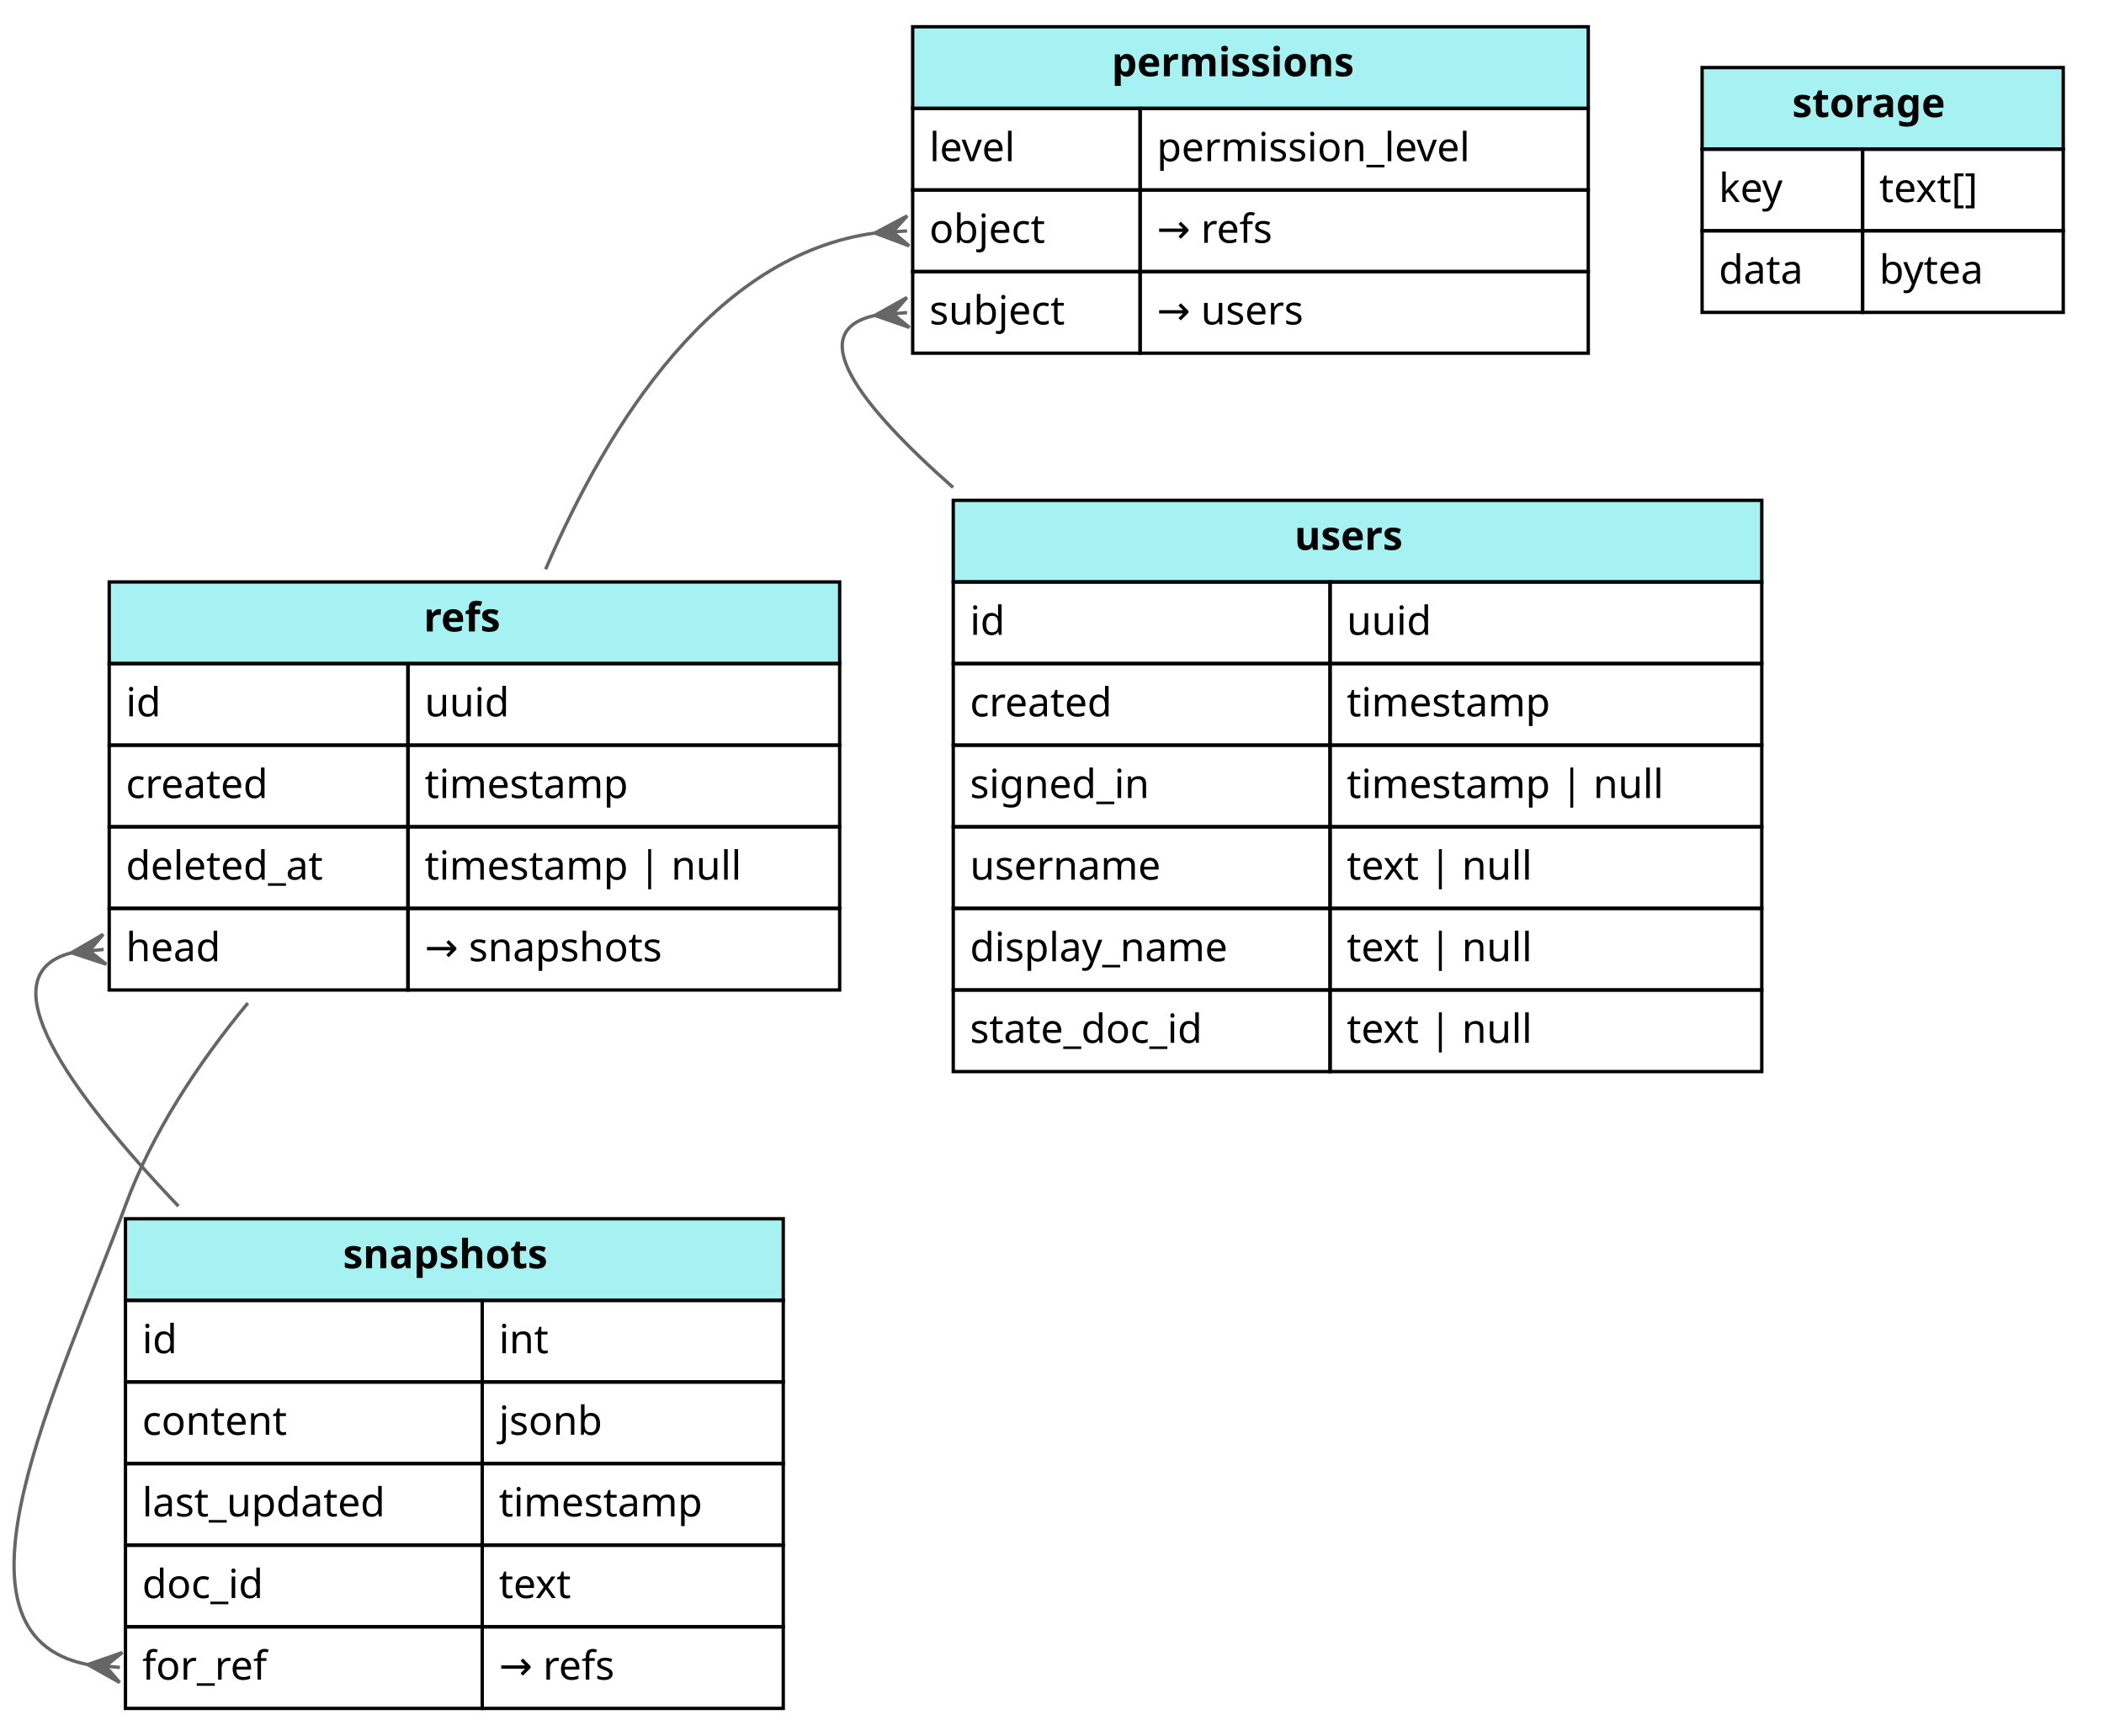
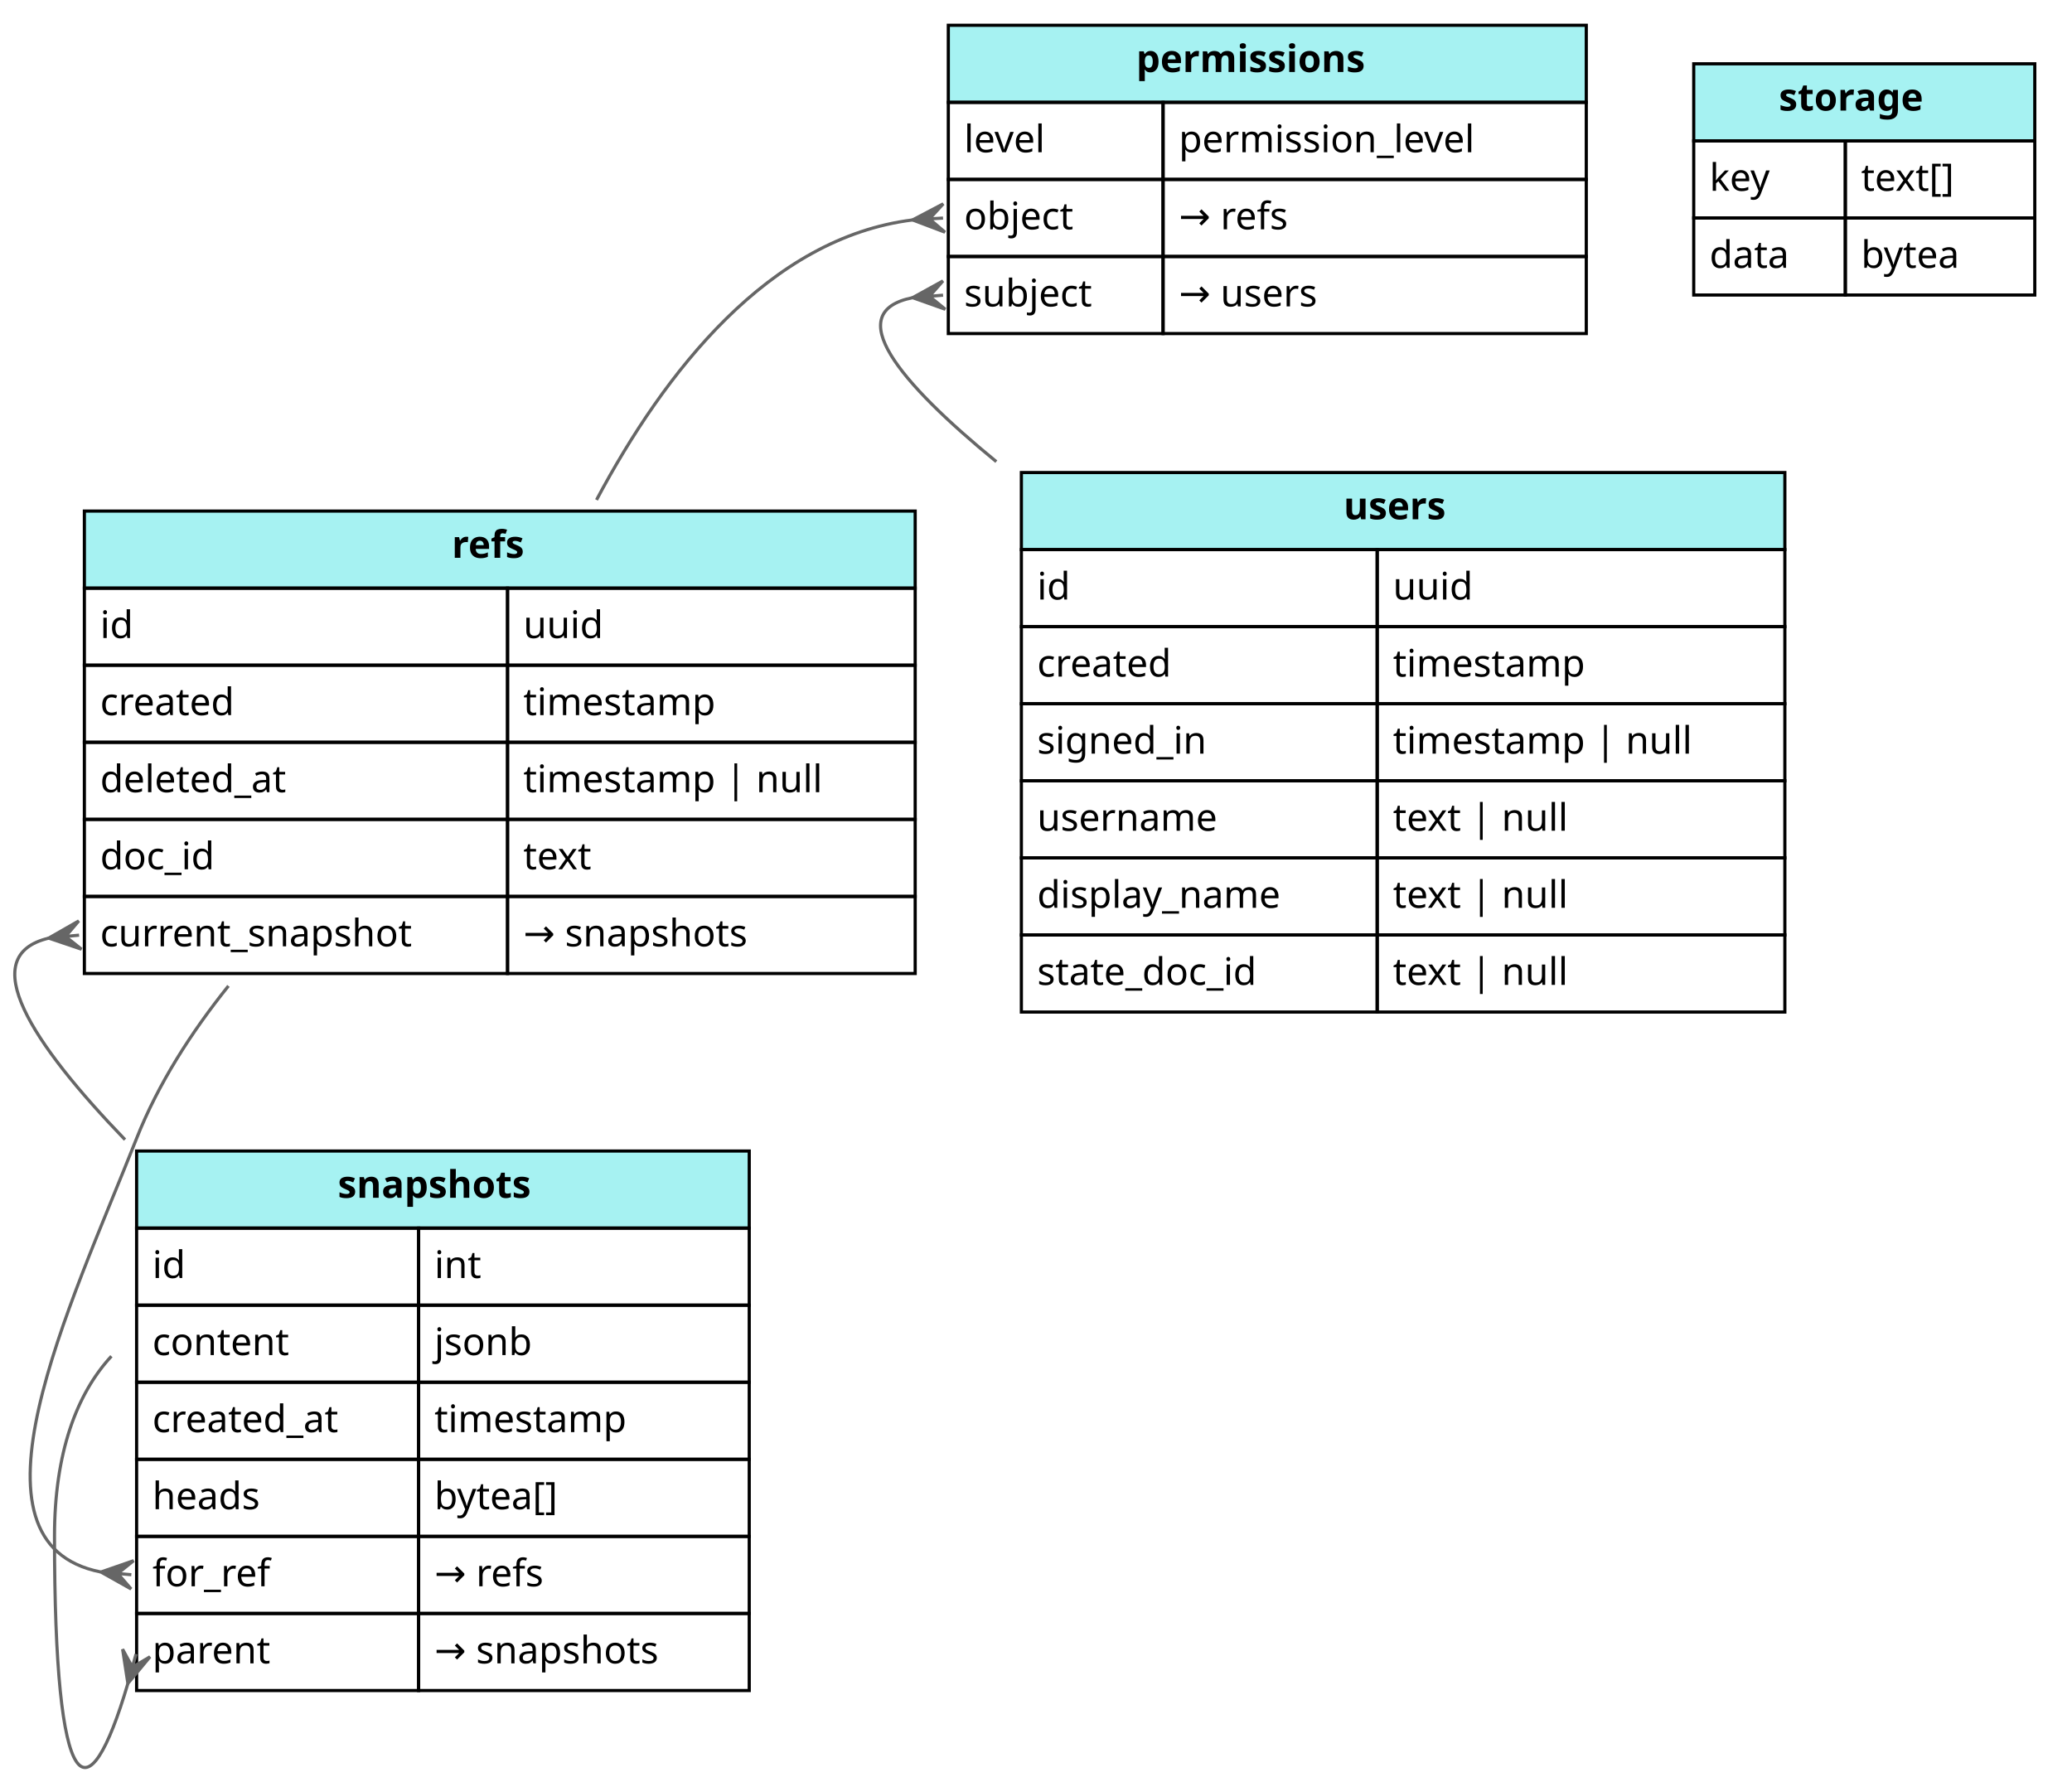
- <svg xmlns="http://www.w3.org/2000/svg" width="629pt" height="519pt" viewBox="0.00 0.00 629.00 519.00">
-   <g id="graph0" class="graph" transform="scale(1 1) rotate(0) translate(4 514.8)">
+ <svg xmlns="http://www.w3.org/2000/svg" width="656pt" height="564pt" viewBox="0.00 0.00 656.00 564.00">
+   <g id="graph0" class="graph" transform="scale(1 1) rotate(0) translate(4 559.81)">
    <g id="019b2816-7c3a-7048-8f0f-21c3c6ef817d" class="node">
-       <polygon fill="#a6f2f2" stroke="none" points="268.85,-482.4 268.85,-506.8 470.82,-506.8 470.82,-482.4 268.85,-482.4" />
-       <polygon fill="none" stroke="black" points="268.85,-482.4 268.85,-506.8 470.82,-506.8 470.82,-482.4 268.85,-482.4" />
-       <text xml:space="preserve" text-anchor="start" x="306.5" y="-492" font-family="sans-serif" font-weight="bold" font-size="12.00">       permissions    </text>
-       <polygon fill="none" stroke="black" points="268.85,-458 268.85,-482.4 336.84,-482.4 336.84,-458 268.85,-458" />
-       <text xml:space="preserve" text-anchor="start" x="273.85" y="-466.6" font-family="sans-serif" font-size="12.00">level    </text>
-       <polygon fill="none" stroke="black" points="336.84,-458 336.84,-482.4 470.82,-482.4 470.82,-458 336.84,-458" />
-       <text xml:space="preserve" text-anchor="start" x="341.84" y="-466.6" font-family="sans-serif" font-size="12.00">permission_level       </text>
-       <polygon fill="none" stroke="black" points="268.85,-433.6 268.85,-458 336.84,-458 336.84,-433.6 268.85,-433.6" />
-       <text xml:space="preserve" text-anchor="start" x="273.85" y="-442.2" font-family="sans-serif" font-size="12.00">object    </text>
-       <polygon fill="none" stroke="black" points="336.84,-433.6 336.84,-458 470.82,-458 470.82,-433.6 336.84,-433.6" />
-       <text xml:space="preserve" text-anchor="start" x="341.84" y="-442.2" font-family="sans-serif" font-size="12.00">→ refs    </text>
-       <polygon fill="none" stroke="black" points="268.85,-409.2 268.85,-433.6 336.84,-433.6 336.84,-409.2 268.85,-409.2" />
-       <text xml:space="preserve" text-anchor="start" x="273.85" y="-417.8" font-family="sans-serif" font-size="12.00">subject    </text>
-       <polygon fill="none" stroke="black" points="336.84,-409.2 336.84,-433.6 470.82,-433.6 470.82,-409.2 336.84,-409.2" />
-       <text xml:space="preserve" text-anchor="start" x="341.84" y="-417.8" font-family="sans-serif" font-size="12.00">→ users    </text>
+       <polygon fill="#a6f2f2" stroke="none" points="296.24,-527.41 296.24,-551.81 498.22,-551.81 498.22,-527.41 296.24,-527.41" />
+       <polygon fill="none" stroke="black" points="296.24,-527.41 296.24,-551.81 498.22,-551.81 498.22,-527.41 296.24,-527.41" />
+       <text xml:space="preserve" text-anchor="start" x="333.89" y="-537.01" font-family="sans-serif" font-weight="bold" font-size="12.00">       permissions    </text>
+       <polygon fill="none" stroke="black" points="296.24,-503.01 296.24,-527.41 364.23,-527.41 364.23,-503.01 296.24,-503.01" />
+       <text xml:space="preserve" text-anchor="start" x="301.24" y="-511.61" font-family="sans-serif" font-size="12.00">level    </text>
+       <polygon fill="none" stroke="black" points="364.23,-503.01 364.23,-527.41 498.22,-527.41 498.22,-503.01 364.23,-503.01" />
+       <text xml:space="preserve" text-anchor="start" x="369.23" y="-511.61" font-family="sans-serif" font-size="12.00">permission_level       </text>
+       <polygon fill="none" stroke="black" points="296.24,-478.61 296.24,-503.01 364.23,-503.01 364.23,-478.61 296.24,-478.61" />
+       <text xml:space="preserve" text-anchor="start" x="301.24" y="-487.21" font-family="sans-serif" font-size="12.00">object    </text>
+       <polygon fill="none" stroke="black" points="364.23,-478.61 364.23,-503.01 498.22,-503.01 498.22,-478.61 364.23,-478.61" />
+       <text xml:space="preserve" text-anchor="start" x="369.23" y="-487.21" font-family="sans-serif" font-size="12.00">→ refs    </text>
+       <polygon fill="none" stroke="black" points="296.24,-454.21 296.24,-478.61 364.23,-478.61 364.23,-454.21 296.24,-454.21" />
+       <text xml:space="preserve" text-anchor="start" x="301.24" y="-462.81" font-family="sans-serif" font-size="12.00">subject    </text>
+       <polygon fill="none" stroke="black" points="364.23,-454.21 364.23,-478.61 498.22,-478.61 498.22,-454.21 364.23,-454.21" />
+       <text xml:space="preserve" text-anchor="start" x="369.23" y="-462.81" font-family="sans-serif" font-size="12.00">→ users    </text>
    </g>
    <g id="019b281f-bedf-74d3-b933-15d4af5fa061" class="node">
-       <polygon fill="#a6f2f2" stroke="none" points="28.65,-316.4 28.65,-340.8 247.02,-340.8 247.02,-316.4 28.65,-316.4" />
-       <polygon fill="none" stroke="black" points="28.65,-316.4 28.65,-340.8 247.02,-340.8 247.02,-316.4 28.65,-316.4" />
-       <text xml:space="preserve" text-anchor="start" x="110.18" y="-326" font-family="sans-serif" font-weight="bold" font-size="12.00">    refs  </text>
-       <polygon fill="none" stroke="black" points="28.65,-292 28.65,-316.4 117.96,-316.4 117.96,-292 28.65,-292" />
-       <text xml:space="preserve" text-anchor="start" x="33.65" y="-300.6" font-family="sans-serif" font-size="12.00">id  </text>
-       <polygon fill="none" stroke="black" points="117.96,-292 117.96,-316.4 247.02,-316.4 247.02,-292 117.96,-292" />
-       <text xml:space="preserve" text-anchor="start" x="122.96" y="-300.6" font-family="sans-serif" font-size="12.00">uuid   </text>
-       <polygon fill="none" stroke="black" points="28.65,-267.6 28.65,-292 117.96,-292 117.96,-267.6 28.65,-267.6" />
-       <text xml:space="preserve" text-anchor="start" x="33.65" y="-276.2" font-family="sans-serif" font-size="12.00">created    </text>
-       <polygon fill="none" stroke="black" points="117.96,-267.6 117.96,-292 247.02,-292 247.02,-267.6 117.96,-267.6" />
-       <text xml:space="preserve" text-anchor="start" x="122.96" y="-276.2" font-family="sans-serif" font-size="12.00">timestamp     </text>
-       <polygon fill="none" stroke="black" points="28.65,-243.2 28.65,-267.6 117.96,-267.6 117.96,-243.2 28.65,-243.2" />
-       <text xml:space="preserve" text-anchor="start" x="33.65" y="-251.8" font-family="sans-serif" font-size="12.00">deleted_at     </text>
-       <polygon fill="none" stroke="black" points="117.96,-243.2 117.96,-267.6 247.02,-267.6 247.02,-243.2 117.96,-243.2" />
-       <text xml:space="preserve" text-anchor="start" x="122.96" y="-251.8" font-family="sans-serif" font-size="12.00">timestamp | null       </text>
-       <polygon fill="none" stroke="black" points="28.65,-218.8 28.65,-243.2 117.96,-243.2 117.96,-218.8 28.65,-218.8" />
-       <text xml:space="preserve" text-anchor="start" x="33.65" y="-227.4" font-family="sans-serif" font-size="12.00">head   </text>
-       <polygon fill="none" stroke="black" points="117.96,-218.8 117.96,-243.2 247.02,-243.2 247.02,-218.8 117.96,-218.8" />
-       <text xml:space="preserve" text-anchor="start" x="122.96" y="-227.4" font-family="sans-serif" font-size="12.00">→ snapshots      </text>
+       <polygon fill="#a6f2f2" stroke="none" points="22.71,-373.61 22.71,-398.01 285.75,-398.01 285.75,-373.61 22.71,-373.61" />
+       <polygon fill="none" stroke="black" points="22.71,-373.61 22.71,-398.01 285.75,-398.01 285.75,-373.61 22.71,-373.61" />
+       <text xml:space="preserve" text-anchor="start" x="126.57" y="-383.21" font-family="sans-serif" font-weight="bold" font-size="12.00">    refs  </text>
+       <polygon fill="none" stroke="black" points="22.71,-349.21 22.71,-373.61 156.69,-373.61 156.69,-349.21 22.71,-349.21" />
+       <text xml:space="preserve" text-anchor="start" x="27.71" y="-357.81" font-family="sans-serif" font-size="12.00">id  </text>
+       <polygon fill="none" stroke="black" points="156.69,-349.21 156.69,-373.61 285.75,-373.61 285.75,-349.21 156.69,-349.21" />
+       <text xml:space="preserve" text-anchor="start" x="161.69" y="-357.81" font-family="sans-serif" font-size="12.00">uuid   </text>
+       <polygon fill="none" stroke="black" points="22.71,-324.81 22.71,-349.21 156.69,-349.21 156.69,-324.81 22.71,-324.81" />
+       <text xml:space="preserve" text-anchor="start" x="27.71" y="-333.41" font-family="sans-serif" font-size="12.00">created    </text>
+       <polygon fill="none" stroke="black" points="156.69,-324.81 156.69,-349.21 285.75,-349.21 285.75,-324.81 156.69,-324.81" />
+       <text xml:space="preserve" text-anchor="start" x="161.69" y="-333.41" font-family="sans-serif" font-size="12.00">timestamp     </text>
+       <polygon fill="none" stroke="black" points="22.71,-300.41 22.71,-324.81 156.69,-324.81 156.69,-300.41 22.71,-300.41" />
+       <text xml:space="preserve" text-anchor="start" x="27.71" y="-309.01" font-family="sans-serif" font-size="12.00">deleted_at     </text>
+       <polygon fill="none" stroke="black" points="156.69,-300.41 156.69,-324.81 285.75,-324.81 285.75,-300.41 156.69,-300.41" />
+       <text xml:space="preserve" text-anchor="start" x="161.69" y="-309.01" font-family="sans-serif" font-size="12.00">timestamp | null       </text>
+       <polygon fill="none" stroke="black" points="22.71,-276.01 22.71,-300.41 156.69,-300.41 156.69,-276.01 22.71,-276.01" />
+       <text xml:space="preserve" text-anchor="start" x="27.71" y="-284.61" font-family="sans-serif" font-size="12.00">doc_id    </text>
+       <polygon fill="none" stroke="black" points="156.69,-276.01 156.69,-300.41 285.75,-300.41 285.75,-276.01 156.69,-276.01" />
+       <text xml:space="preserve" text-anchor="start" x="161.69" y="-284.61" font-family="sans-serif" font-size="12.00">text   </text>
+       <polygon fill="none" stroke="black" points="22.71,-251.61 22.71,-276.01 156.69,-276.01 156.69,-251.61 22.71,-251.61" />
+       <text xml:space="preserve" text-anchor="start" x="27.71" y="-260.21" font-family="sans-serif" font-size="12.00">current_snapshot       </text>
+       <polygon fill="none" stroke="black" points="156.69,-251.61 156.69,-276.01 285.75,-276.01 285.75,-251.61 156.69,-251.61" />
+       <text xml:space="preserve" text-anchor="start" x="161.69" y="-260.21" font-family="sans-serif" font-size="12.00">→ snapshots      </text>
    </g>
    <g id="019b2827-5513-75af-bab5-b0f0c5cb8a4b" class="edge">
-       <path fill="none" stroke="#666666" d="M257.68,-445.13C209.61,-438.77 177.8,-388.03 159.11,-344.59" />
-       <polygon fill="#666666" stroke="#666666" points="257.53,-445.12 267.22,-450.27 262.86,-445.47 267.18,-445.76 267.18,-445.76 267.18,-445.76 262.86,-445.47 267.81,-441.29 257.53,-445.12" />
+       <path fill="none" stroke="#666666" d="M285.01,-490.19C239.45,-484.55 206.36,-441.96 184.86,-401.55" />
+       <polygon fill="#666666" stroke="#666666" points="284.93,-490.18 294.63,-495.28 290.25,-490.51 294.57,-490.77 294.57,-490.77 294.57,-490.77 290.25,-490.51 295.18,-486.3 284.93,-490.18" />
    </g>
    <g id="019b2829-bef7-7017-83c3-19f7ea771f00" class="node">
-       <polygon fill="#a6f2f2" stroke="none" points="280.98,-340.8 280.98,-365.2 522.69,-365.2 522.69,-340.8 280.98,-340.8" />
-       <polygon fill="none" stroke="black" points="280.98,-340.8 280.98,-365.2 522.69,-365.2 522.69,-340.8 280.98,-340.8" />
-       <text xml:space="preserve" text-anchor="start" x="370.5" y="-350.4" font-family="sans-serif" font-weight="bold" font-size="12.00">    users  </text>
-       <polygon fill="none" stroke="black" points="280.98,-316.4 280.98,-340.8 393.63,-340.8 393.63,-316.4 280.98,-316.4" />
-       <text xml:space="preserve" text-anchor="start" x="285.98" y="-325" font-family="sans-serif" font-size="12.00">id  </text>
-       <polygon fill="none" stroke="black" points="393.63,-316.4 393.63,-340.8 522.69,-340.8 522.69,-316.4 393.63,-316.4" />
-       <text xml:space="preserve" text-anchor="start" x="398.63" y="-325" font-family="sans-serif" font-size="12.00">uuid   </text>
-       <polygon fill="none" stroke="black" points="280.98,-292 280.98,-316.4 393.63,-316.4 393.63,-292 280.98,-292" />
-       <text xml:space="preserve" text-anchor="start" x="285.98" y="-300.6" font-family="sans-serif" font-size="12.00">created    </text>
-       <polygon fill="none" stroke="black" points="393.63,-292 393.63,-316.4 522.69,-316.4 522.69,-292 393.63,-292" />
-       <text xml:space="preserve" text-anchor="start" x="398.63" y="-300.6" font-family="sans-serif" font-size="12.00">timestamp     </text>
-       <polygon fill="none" stroke="black" points="280.98,-267.6 280.98,-292 393.63,-292 393.63,-267.6 280.98,-267.6" />
-       <text xml:space="preserve" text-anchor="start" x="285.98" y="-276.2" font-family="sans-serif" font-size="12.00">signed_in     </text>
-       <polygon fill="none" stroke="black" points="393.63,-267.6 393.63,-292 522.69,-292 522.69,-267.6 393.63,-267.6" />
-       <text xml:space="preserve" text-anchor="start" x="398.63" y="-276.2" font-family="sans-serif" font-size="12.00">timestamp | null       </text>
-       <polygon fill="none" stroke="black" points="280.98,-243.2 280.98,-267.6 393.63,-267.6 393.63,-243.2 280.98,-243.2" />
-       <text xml:space="preserve" text-anchor="start" x="285.98" y="-251.8" font-family="sans-serif" font-size="12.00">username     </text>
-       <polygon fill="none" stroke="black" points="393.63,-243.2 393.63,-267.6 522.69,-267.6 522.69,-243.2 393.63,-243.2" />
-       <text xml:space="preserve" text-anchor="start" x="398.63" y="-251.8" font-family="sans-serif" font-size="12.00">text | null      </text>
-       <polygon fill="none" stroke="black" points="280.98,-218.8 280.98,-243.2 393.63,-243.2 393.63,-218.8 280.98,-218.8" />
-       <text xml:space="preserve" text-anchor="start" x="285.98" y="-227.4" font-family="sans-serif" font-size="12.00">display_name      </text>
-       <polygon fill="none" stroke="black" points="393.63,-218.8 393.63,-243.2 522.69,-243.2 522.69,-218.8 393.63,-218.8" />
-       <text xml:space="preserve" text-anchor="start" x="398.63" y="-227.4" font-family="sans-serif" font-size="12.00">text | null      </text>
-       <polygon fill="none" stroke="black" points="280.98,-194.4 280.98,-218.8 393.63,-218.8 393.63,-194.4 280.98,-194.4" />
-       <text xml:space="preserve" text-anchor="start" x="285.98" y="-203" font-family="sans-serif" font-size="12.00">state_doc_id      </text>
-       <polygon fill="none" stroke="black" points="393.63,-194.4 393.63,-218.8 522.69,-218.8 522.69,-194.4 393.63,-194.4" />
-       <text xml:space="preserve" text-anchor="start" x="398.63" y="-203" font-family="sans-serif" font-size="12.00">text | null      </text>
+       <polygon fill="#a6f2f2" stroke="none" points="319.37,-385.81 319.37,-410.21 561.09,-410.21 561.09,-385.81 319.37,-385.81" />
+       <polygon fill="none" stroke="black" points="319.37,-385.81 319.37,-410.21 561.09,-410.21 561.09,-385.81 319.37,-385.81" />
+       <text xml:space="preserve" text-anchor="start" x="408.9" y="-395.41" font-family="sans-serif" font-weight="bold" font-size="12.00">    users  </text>
+       <polygon fill="none" stroke="black" points="319.37,-361.41 319.37,-385.81 432.02,-385.81 432.02,-361.41 319.37,-361.41" />
+       <text xml:space="preserve" text-anchor="start" x="324.37" y="-370.01" font-family="sans-serif" font-size="12.00">id  </text>
+       <polygon fill="none" stroke="black" points="432.02,-361.41 432.02,-385.81 561.09,-385.81 561.09,-361.41 432.02,-361.41" />
+       <text xml:space="preserve" text-anchor="start" x="437.02" y="-370.01" font-family="sans-serif" font-size="12.00">uuid   </text>
+       <polygon fill="none" stroke="black" points="319.37,-337.01 319.37,-361.41 432.02,-361.41 432.02,-337.01 319.37,-337.01" />
+       <text xml:space="preserve" text-anchor="start" x="324.37" y="-345.61" font-family="sans-serif" font-size="12.00">created    </text>
+       <polygon fill="none" stroke="black" points="432.02,-337.01 432.02,-361.41 561.09,-361.41 561.09,-337.01 432.02,-337.01" />
+       <text xml:space="preserve" text-anchor="start" x="437.02" y="-345.61" font-family="sans-serif" font-size="12.00">timestamp     </text>
+       <polygon fill="none" stroke="black" points="319.37,-312.61 319.37,-337.01 432.02,-337.01 432.02,-312.61 319.37,-312.61" />
+       <text xml:space="preserve" text-anchor="start" x="324.37" y="-321.21" font-family="sans-serif" font-size="12.00">signed_in     </text>
+       <polygon fill="none" stroke="black" points="432.02,-312.61 432.02,-337.01 561.09,-337.01 561.09,-312.61 432.02,-312.61" />
+       <text xml:space="preserve" text-anchor="start" x="437.02" y="-321.21" font-family="sans-serif" font-size="12.00">timestamp | null       </text>
+       <polygon fill="none" stroke="black" points="319.37,-288.21 319.37,-312.61 432.02,-312.61 432.02,-288.21 319.37,-288.21" />
+       <text xml:space="preserve" text-anchor="start" x="324.37" y="-296.81" font-family="sans-serif" font-size="12.00">username     </text>
+       <polygon fill="none" stroke="black" points="432.02,-288.21 432.02,-312.61 561.09,-312.61 561.09,-288.21 432.02,-288.21" />
+       <text xml:space="preserve" text-anchor="start" x="437.02" y="-296.81" font-family="sans-serif" font-size="12.00">text | null      </text>
+       <polygon fill="none" stroke="black" points="319.37,-263.81 319.37,-288.21 432.02,-288.21 432.02,-263.81 319.37,-263.81" />
+       <text xml:space="preserve" text-anchor="start" x="324.37" y="-272.41" font-family="sans-serif" font-size="12.00">display_name      </text>
+       <polygon fill="none" stroke="black" points="432.02,-263.81 432.02,-288.21 561.09,-288.21 561.09,-263.81 432.02,-263.81" />
+       <text xml:space="preserve" text-anchor="start" x="437.02" y="-272.41" font-family="sans-serif" font-size="12.00">text | null      </text>
+       <polygon fill="none" stroke="black" points="319.37,-239.41 319.37,-263.81 432.02,-263.81 432.02,-239.41 319.37,-239.41" />
+       <text xml:space="preserve" text-anchor="start" x="324.37" y="-248.01" font-family="sans-serif" font-size="12.00">state_doc_id      </text>
+       <polygon fill="none" stroke="black" points="432.02,-239.41 432.02,-263.81 561.09,-263.81 561.09,-239.41 432.02,-239.41" />
+       <text xml:space="preserve" text-anchor="start" x="437.02" y="-248.01" font-family="sans-serif" font-size="12.00">text | null      </text>
    </g>
    <g id="019b2829-f6f8-7204-9585-7dd15dc1315e" class="edge">
-       <path fill="none" stroke="#666666" d="M257.67,-420.5C236.11,-415.89 252.56,-394.09 280.93,-369.05" />
-       <polygon fill="#666666" stroke="#666666" points="257.55,-420.49 267.12,-425.85 262.87,-420.96 267.18,-421.34 267.18,-421.34 267.18,-421.34 262.87,-420.96 267.91,-416.89 257.55,-420.49" />
+       <path fill="none" stroke="#666666" d="M284.95,-465.57C262.21,-461.04 280.52,-438.97 311.44,-413.66" />
+       <polygon fill="#666666" stroke="#666666" points="284.94,-465.57 294.54,-470.87 290.26,-466 294.58,-466.36 294.58,-466.36 294.58,-466.36 290.26,-466 295.28,-461.9 284.94,-465.57" />
    </g>
    <g id="019b282d-ec81-718f-af71-5e3d0f841924" class="node">
-       <polygon fill="#a6f2f2" stroke="none" points="33.51,-126 33.51,-150.4 230.16,-150.4 230.16,-126 33.51,-126" />
-       <polygon fill="none" stroke="black" points="33.51,-126 33.51,-150.4 230.16,-150.4 230.16,-126 33.51,-126" />
-       <text xml:space="preserve" text-anchor="start" x="79.82" y="-135.6" font-family="sans-serif" font-weight="bold" font-size="12.00">      snapshots   </text>
-       <polygon fill="none" stroke="black" points="33.51,-101.6 33.51,-126 140.16,-126 140.16,-101.6 33.51,-101.6" />
-       <text xml:space="preserve" text-anchor="start" x="38.51" y="-110.2" font-family="sans-serif" font-size="12.00">id  </text>
-       <polygon fill="none" stroke="black" points="140.16,-101.6 140.16,-126 230.16,-126 230.16,-101.6 140.16,-101.6" />
-       <text xml:space="preserve" text-anchor="start" x="145.16" y="-110.2" font-family="sans-serif" font-size="12.00">int   </text>
-       <polygon fill="none" stroke="black" points="33.51,-77.2 33.51,-101.6 140.16,-101.6 140.16,-77.2 33.51,-77.2" />
-       <text xml:space="preserve" text-anchor="start" x="38.51" y="-85.8" font-family="sans-serif" font-size="12.00">content    </text>
-       <polygon fill="none" stroke="black" points="140.16,-77.2 140.16,-101.6 230.16,-101.6 230.16,-77.2 140.16,-77.2" />
-       <text xml:space="preserve" text-anchor="start" x="145.16" y="-85.8" font-family="sans-serif" font-size="12.00">jsonb    </text>
-       <polygon fill="none" stroke="black" points="33.51,-52.8 33.51,-77.2 140.16,-77.2 140.16,-52.8 33.51,-52.8" />
-       <text xml:space="preserve" text-anchor="start" x="38.51" y="-61.4" font-family="sans-serif" font-size="12.00">last_updated      </text>
-       <polygon fill="none" stroke="black" points="140.16,-52.8 140.16,-77.2 230.16,-77.2 230.16,-52.8 140.16,-52.8" />
-       <text xml:space="preserve" text-anchor="start" x="145.16" y="-61.4" font-family="sans-serif" font-size="12.00">timestamp     </text>
-       <polygon fill="none" stroke="black" points="33.51,-28.4 33.51,-52.8 140.16,-52.8 140.16,-28.4 33.51,-28.4" />
-       <text xml:space="preserve" text-anchor="start" x="38.51" y="-37" font-family="sans-serif" font-size="12.00">doc_id    </text>
-       <polygon fill="none" stroke="black" points="140.16,-28.4 140.16,-52.8 230.16,-52.8 230.16,-28.4 140.16,-28.4" />
-       <text xml:space="preserve" text-anchor="start" x="145.16" y="-37" font-family="sans-serif" font-size="12.00">text   </text>
-       <polygon fill="none" stroke="black" points="33.51,-4 33.51,-28.4 140.16,-28.4 140.16,-4 33.51,-4" />
-       <text xml:space="preserve" text-anchor="start" x="38.51" y="-12.6" font-family="sans-serif" font-size="12.00">for_ref    </text>
-       <polygon fill="none" stroke="black" points="140.16,-4 140.16,-28.4 230.16,-28.4 230.16,-4 140.16,-4" />
-       <text xml:space="preserve" text-anchor="start" x="145.16" y="-12.6" font-family="sans-serif" font-size="12.00">→ refs    </text>
+       <polygon fill="#a6f2f2" stroke="none" points="39.25,-171.01 39.25,-195.41 233.21,-195.41 233.21,-171.01 39.25,-171.01" />
+       <polygon fill="none" stroke="black" points="39.25,-171.01 39.25,-195.41 233.21,-195.41 233.21,-171.01 39.25,-171.01" />
+       <text xml:space="preserve" text-anchor="start" x="84.22" y="-180.61" font-family="sans-serif" font-weight="bold" font-size="12.00">      snapshots   </text>
+       <polygon fill="none" stroke="black" points="39.25,-146.61 39.25,-171.01 128.54,-171.01 128.54,-146.61 39.25,-146.61" />
+       <text xml:space="preserve" text-anchor="start" x="44.25" y="-155.21" font-family="sans-serif" font-size="12.00">id  </text>
+       <polygon fill="none" stroke="black" points="128.54,-146.61 128.54,-171.01 233.21,-171.01 233.21,-146.61 128.54,-146.61" />
+       <text xml:space="preserve" text-anchor="start" x="133.54" y="-155.21" font-family="sans-serif" font-size="12.00">int   </text>
+       <polygon fill="none" stroke="black" points="39.25,-122.21 39.25,-146.61 128.54,-146.61 128.54,-122.21 39.25,-122.21" />
+       <text xml:space="preserve" text-anchor="start" x="44.25" y="-130.81" font-family="sans-serif" font-size="12.00">content    </text>
+       <polygon fill="none" stroke="black" points="128.54,-122.21 128.54,-146.61 233.21,-146.61 233.21,-122.21 128.54,-122.21" />
+       <text xml:space="preserve" text-anchor="start" x="133.54" y="-130.81" font-family="sans-serif" font-size="12.00">jsonb    </text>
+       <polygon fill="none" stroke="black" points="39.25,-97.81 39.25,-122.21 128.54,-122.21 128.54,-97.81 39.25,-97.81" />
+       <text xml:space="preserve" text-anchor="start" x="44.25" y="-106.41" font-family="sans-serif" font-size="12.00">created_at     </text>
+       <polygon fill="none" stroke="black" points="128.54,-97.81 128.54,-122.21 233.21,-122.21 233.21,-97.81 128.54,-97.81" />
+       <text xml:space="preserve" text-anchor="start" x="133.54" y="-106.41" font-family="sans-serif" font-size="12.00">timestamp     </text>
+       <polygon fill="none" stroke="black" points="39.25,-73.41 39.25,-97.81 128.54,-97.81 128.54,-73.41 39.25,-73.41" />
+       <text xml:space="preserve" text-anchor="start" x="44.25" y="-82.01" font-family="sans-serif" font-size="12.00">heads    </text>
+       <polygon fill="none" stroke="black" points="128.54,-73.41 128.54,-97.81 233.21,-97.81 233.21,-73.41 128.54,-73.41" />
+       <text xml:space="preserve" text-anchor="start" x="133.54" y="-82.01" font-family="sans-serif" font-size="12.00">bytea[]    </text>
+       <polygon fill="none" stroke="black" points="39.25,-49.01 39.25,-73.41 128.54,-73.41 128.54,-49.01 39.25,-49.01" />
+       <text xml:space="preserve" text-anchor="start" x="44.25" y="-57.61" font-family="sans-serif" font-size="12.00">for_ref    </text>
+       <polygon fill="none" stroke="black" points="128.54,-49.01 128.54,-73.41 233.21,-73.41 233.21,-49.01 128.54,-49.01" />
+       <text xml:space="preserve" text-anchor="start" x="133.54" y="-57.61" font-family="sans-serif" font-size="12.00">→ refs    </text>
+       <polygon fill="none" stroke="black" points="39.25,-24.61 39.25,-49.01 128.54,-49.01 128.54,-24.61 39.25,-24.61" />
+       <text xml:space="preserve" text-anchor="start" x="44.25" y="-33.21" font-family="sans-serif" font-size="12.00">parent    </text>
+       <polygon fill="none" stroke="black" points="128.54,-24.61 128.54,-49.01 233.21,-49.01 233.21,-24.61 128.54,-24.61" />
+       <text xml:space="preserve" text-anchor="start" x="133.54" y="-33.21" font-family="sans-serif" font-size="12.00">→ snapshots      </text>
    </g>
    <g id="019b282e-08f9-755b-b96a-0d159a1d9ed1" class="edge">
-       <path fill="none" stroke="#666666" d="M17.45,-229.93C-8.35,-223.48 16.37,-188.76 49.35,-154.15" />
-       <polygon fill="#666666" stroke="#666666" points="17.37,-229.93 26.85,-235.44 22.68,-230.48 26.98,-230.93 26.98,-230.93 26.98,-230.93 22.68,-230.48 27.78,-226.49 17.37,-229.93" />
+       <path fill="none" stroke="#666666" d="M11.51,-262.82C-12.21,-257.27 6.28,-229.4 35.58,-199.01" />
+       <polygon fill="#666666" stroke="#666666" points="11.42,-262.81 20.94,-268.26 16.73,-263.33 21.04,-263.75 21.04,-263.75 21.04,-263.75 16.73,-263.33 21.81,-259.3 11.42,-262.81" />
    </g>
    <g id="019b2839-41f4-712c-a78c-0ec6372a503f" class="edge">
-       <path fill="none" stroke="#666666" d="M22.17,-17.12C-23.84,-26.18 13.63,-100.36 33.51,-154.4 41.54,-176.22 55.23,-196.9 70.1,-214.9" />
-       <polygon fill="#666666" stroke="#666666" points="22.22,-17.11 32.58,-20.71 27.53,-16.64 31.85,-16.26 31.85,-16.26 31.85,-16.26 27.53,-16.64 31.78,-11.75 22.22,-17.11" />
+       <path fill="none" stroke="#666666" d="M27.89,-62.14C-18.27,-71.25 18.07,-145.86 39.25,-199.41 46.06,-216.64 56.49,-232.93 68.33,-247.68" />
+       <polygon fill="#666666" stroke="#666666" points="27.95,-62.13 38.31,-65.72 33.27,-61.66 37.58,-61.27 37.58,-61.27 37.58,-61.27 33.27,-61.66 37.51,-56.76 27.95,-62.13" />
+     </g>
+     <g id="019d3f5d-cb26-73e9-8019-deab747193cc" class="edge">
+       <path fill="none" stroke="#666666" d="M36.49,-26.84C23.71,16.49 13.25,10.89 13.25,-73.41 13.25,-99.87 20.28,-118.57 31.27,-130.45" />
+       <polygon fill="#666666" stroke="#666666" points="36.49,-26.85 34.82,-37.69 37.91,-31.99 39.07,-36.17 39.07,-36.17 39.07,-36.17 37.91,-31.99 43.49,-35.29 36.49,-26.85" />
    </g>
    <g id="019b283f-3445-72bf-8102-98cb3c2617e8" class="node">
-       <polygon fill="#a6f2f2" stroke="none" points="504.85,-470.2 504.85,-494.6 612.82,-494.6 612.82,-470.2 504.85,-470.2" />
-       <polygon fill="none" stroke="black" points="504.85,-470.2 504.85,-494.6 612.82,-494.6 612.82,-470.2 504.85,-470.2" />
-       <text xml:space="preserve" text-anchor="start" x="516.18" y="-479.8" font-family="sans-serif" font-weight="bold" font-size="12.00">     storage   </text>
-       <polygon fill="none" stroke="black" points="504.85,-445.8 504.85,-470.2 552.83,-470.2 552.83,-445.8 504.85,-445.8" />
-       <text xml:space="preserve" text-anchor="start" x="509.85" y="-454.4" font-family="sans-serif" font-size="12.00">key   </text>
-       <polygon fill="none" stroke="black" points="552.83,-445.8 552.83,-470.2 612.82,-470.2 612.82,-445.8 552.83,-445.8" />
-       <text xml:space="preserve" text-anchor="start" x="557.83" y="-454.4" font-family="sans-serif" font-size="12.00">text[]    </text>
-       <polygon fill="none" stroke="black" points="504.85,-421.4 504.85,-445.8 552.83,-445.8 552.83,-421.4 504.85,-421.4" />
-       <text xml:space="preserve" text-anchor="start" x="509.85" y="-430" font-family="sans-serif" font-size="12.00">data   </text>
-       <polygon fill="none" stroke="black" points="552.83,-421.4 552.83,-445.8 612.82,-445.8 612.82,-421.4 552.83,-421.4" />
-       <text xml:space="preserve" text-anchor="start" x="557.83" y="-430" font-family="sans-serif" font-size="12.00">bytea    </text>
+       <polygon fill="#a6f2f2" stroke="none" points="532.24,-515.21 532.24,-539.61 640.22,-539.61 640.22,-515.21 532.24,-515.21" />
+       <polygon fill="none" stroke="black" points="532.24,-515.21 532.24,-539.61 640.22,-539.61 640.22,-515.21 532.24,-515.21" />
+       <text xml:space="preserve" text-anchor="start" x="543.57" y="-524.81" font-family="sans-serif" font-weight="bold" font-size="12.00">     storage   </text>
+       <polygon fill="none" stroke="black" points="532.24,-490.81 532.24,-515.21 580.23,-515.21 580.23,-490.81 532.24,-490.81" />
+       <text xml:space="preserve" text-anchor="start" x="537.24" y="-499.41" font-family="sans-serif" font-size="12.00">key   </text>
+       <polygon fill="none" stroke="black" points="580.23,-490.81 580.23,-515.21 640.22,-515.21 640.22,-490.81 580.23,-490.81" />
+       <text xml:space="preserve" text-anchor="start" x="585.23" y="-499.41" font-family="sans-serif" font-size="12.00">text[]    </text>
+       <polygon fill="none" stroke="black" points="532.24,-466.41 532.24,-490.81 580.23,-490.81 580.23,-466.41 532.24,-466.41" />
+       <text xml:space="preserve" text-anchor="start" x="537.24" y="-475.01" font-family="sans-serif" font-size="12.00">data   </text>
+       <polygon fill="none" stroke="black" points="580.23,-466.41 580.23,-490.81 640.22,-490.81 640.22,-466.41 580.23,-466.41" />
+       <text xml:space="preserve" text-anchor="start" x="585.23" y="-475.01" font-family="sans-serif" font-size="12.00">bytea    </text>
    </g>
  </g>
</svg>
